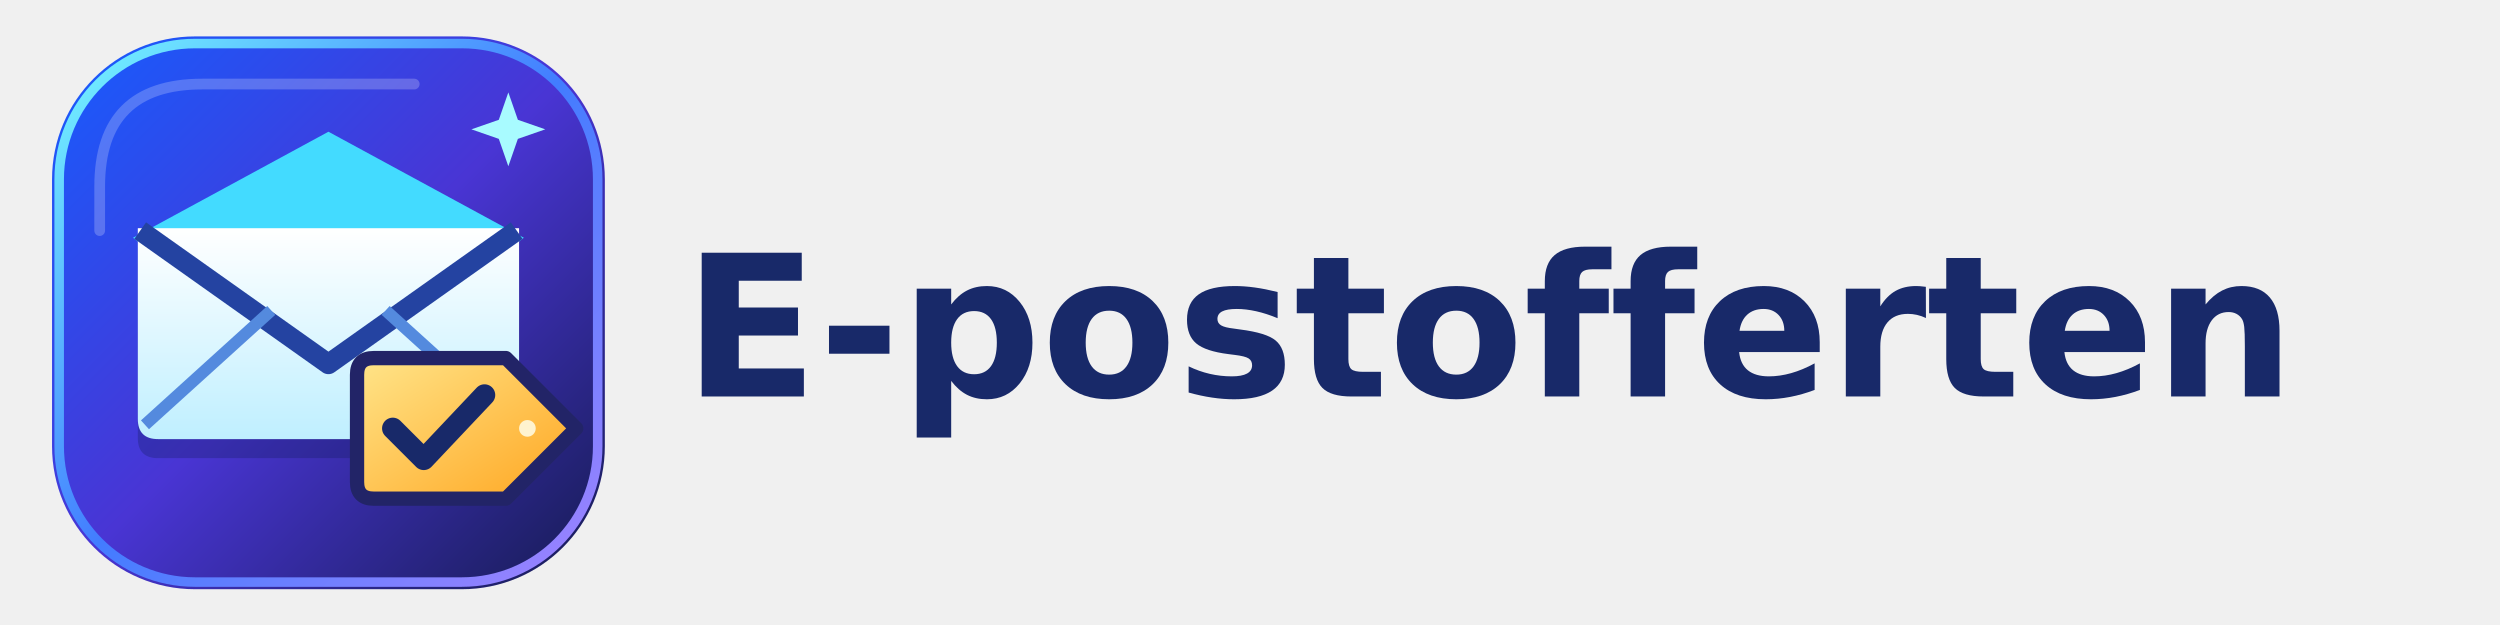
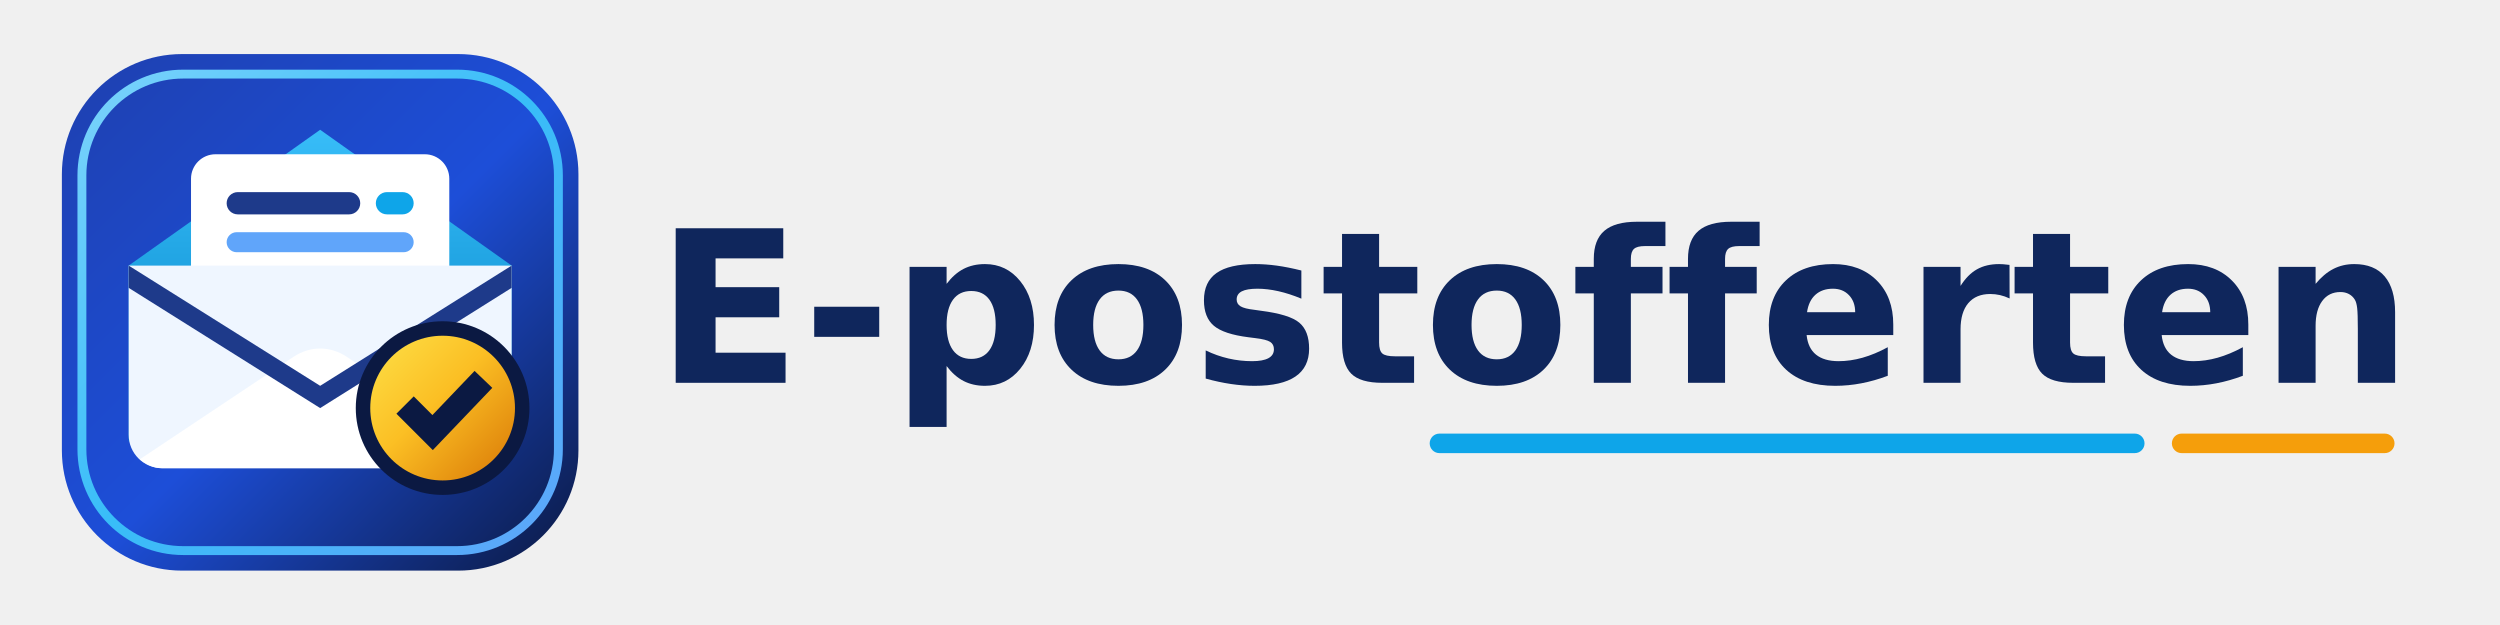
<svg xmlns="http://www.w3.org/2000/svg" width="180mm" height="45mm" viewBox="0 0 1280 320" role="img">
  <defs>
-     <linearGradient id="badge" x1="0" y1="0" x2="1" y2="1">
-       <stop stop-color="#165DFF" />
-       <stop offset=".5" stop-color="#4935D4" />
-       <stop offset="1" stop-color="#151B50" />
+     <linearGradient id="mo-plate" x1="0" y1="0" x2="1" y2="1">
+       <stop offset="0" stop-color="#1E40AF" />
+       <stop offset="0.52" stop-color="#1D4ED8" />
+       <stop offset="1" stop-color="#0B1942" />
    </linearGradient>
-     <linearGradient id="edge" x1="0" y1="0" x2="1" y2="1">
-       <stop stop-color="#75F8FF" />
-       <stop offset=".5" stop-color="#427CFF" />
-       <stop offset="1" stop-color="#A183FF" />
+     <linearGradient id="mo-rim" x1="0" y1="0" x2="1" y2="1">
+       <stop offset="0" stop-color="#7DD3FC" />
+       <stop offset="0.5" stop-color="#38BDF8" />
+       <stop offset="1" stop-color="#60A5FA" />
    </linearGradient>
-     <linearGradient id="paper" x1="0" y1="0" x2="0" y2="1">
-       <stop stop-color="#FFFFFF" />
-       <stop offset="1" stop-color="#BFEFFF" />
+     <linearGradient id="mo-flap" x1="0" y1="0" x2="0" y2="1">
+       <stop offset="0" stop-color="#38BDF8" />
+       <stop offset="1" stop-color="#0284C7" />
    </linearGradient>
-     <linearGradient id="tag" x1="0" y1="0" x2="1" y2="1">
-       <stop stop-color="#FFE58A" />
-       <stop offset="1" stop-color="#FFA51F" />
+     <linearGradient id="mo-seal" x1="0" y1="0" x2="1" y2="1">
+       <stop offset="0" stop-color="#FDE047" />
+       <stop offset="0.45" stop-color="#FBBF24" />
+       <stop offset="1" stop-color="#D97706" />
    </linearGradient>
  </defs>
-   <g transform="translate(12 4) scale(.61)">
-     <rect x="24" y="24" width="464" height="464" rx="120" fill="url(#badge)" />
-     <rect x="30" y="30" width="452" height="452" rx="114" fill="none" stroke="url(#edge)" stroke-width="8" />
-     <path d="M64 187V150Q64 64 150 64H328" fill="none" stroke="#FFFFFF" stroke-opacity=".22" stroke-width="9" stroke-linecap="round" />
-     <path d="M92 193 256 104 420 193 256 320Z" fill="#43DBFF" />
-     <path d="M96 201H416V361Q416 378 399 378H113Q96 378 96 361Z" fill="#111A59" opacity=".3" />
-     <path d="M96 185H416V345Q416 362 399 362H113Q96 362 96 345Z" fill="url(#paper)" />
-     <path d="M98 187 256 299 414 187" fill="none" stroke="#2443A1" stroke-width="17" stroke-linejoin="round" />
-     <path d="m102 350 106-96m202 96-106-96" fill="none" stroke="#548ADE" stroke-width="10" />
-     <path d="M294 294H405L464 353 405 412H294Q280 412 280 398V308Q280 294 294 294Z" fill="url(#tag)" stroke="#222467" stroke-width="12" stroke-linejoin="round" />
-     <path d="m310 353 26 26 51-54" fill="none" stroke="#182969" stroke-width="18" stroke-linecap="round" stroke-linejoin="round" />
-     <circle cx="423" cy="353" r="7" fill="#FFF3CF" />
-     <path d="m407 71 8 23 23 8-23 8-8 23-8-23-23-8 23-8Z" fill="#A8FBFF" />
+   <g id="lager-symbol">
+     <g id="lager-symbolplatta">
+       <path id="symbol-basplatta" fill="url(#mo-plate)" d="M 93.24 27.68 H 234.6 C 268.6 27.68 296.16 55.24 296.16 89.24 V 230.6 C 296.16 264.6 268.6 292.16 234.6 292.16 H 93.24 C 59.24 292.16 31.68 264.6 31.68 230.6 V 89.24 C 31.68 55.24 59.24 27.68 93.24 27.68Z" />
+       <path id="symbol-innerkant" fill="url(#mo-rim)" fill-rule="evenodd" d="M 93.81 35.66 H 234.03 C 263.94 35.66 288.18 59.9 288.18 89.81 V 230.03 C 288.18 259.94 263.94 284.18 234.03 284.18 H 93.81 C 63.9 284.18 39.66 259.94 39.66 230.03 V 89.81 C 39.66 59.9 63.9 35.66 93.81 35.66Z M 93.81 40.22 H 234.03 C 261.42 40.22 283.62 62.42 283.62 89.81 V 230.03 C 283.62 257.42 261.42 279.62 234.03 279.62 H 93.81 C 66.42 279.62 44.22 257.42 44.22 230.03 V 89.81 C 44.22 62.42 66.42 40.22 93.81 40.22Z" />
+     </g>
+     <g id="lager-kuvert-bak">
+       <path id="kuvert-bakflik" fill="url(#mo-flap)" d="M 65.88 135.98 L 163.92 66.44 L 261.96 135.98 V 226.04 H 65.88Z" />
+     </g>
+     <g id="lager-offertblad">
+       <path id="offertblad-ark" fill="#FFFFFF" d="M 110.34 78.98 H 217.5 C 224.43 78.98 230.04 84.59 230.04 91.52 V 190.7 H 97.8 V 91.52 C 97.8 84.59 103.41 78.98 110.34 78.98Z" />
+       <path id="offertblad-rad-1" fill="#1E3A8A" d="M 121.74 98.36 H 178.74 C 181.89 98.36 184.44 100.91 184.44 104.06 V 104.06 C 184.44 107.21 181.89 109.76 178.74 109.76 H 121.74 C 118.59 109.76 116.04 107.21 116.04 104.06 V 104.06 C 116.04 100.91 118.59 98.36 121.74 98.36Z" />
+       <path id="offertblad-prisbricka" fill="#0EA5E9" d="M 198.12 98.36 H 206.1 C 209.25 98.36 211.8 100.91 211.8 104.06 V 104.06 C 211.8 107.21 209.25 109.76 206.1 109.76 H 198.12 C 194.97 109.76 192.42 107.21 192.42 104.06 V 104.06 C 192.42 100.91 194.97 98.36 198.12 98.36Z" />
+       <path id="offertblad-rad-2" fill="#60A5FA" d="M 121.17 118.88 H 206.67 C 209.5 118.88 211.8 121.18 211.8 124.01 V 124.01 C 211.8 126.84 209.5 129.14 206.67 129.14 H 121.17 C 118.34 129.14 116.04 126.84 116.04 124.01 V 124.01 C 116.04 121.18 118.34 118.88 121.17 118.88Z" />
+     </g>
+     <g id="lager-kuvert-fram">
+       <path id="kuvert-sidovingar" fill="#EFF6FF" d="M 65.88 135.98 H 261.96 V 222.62 C 261.96 232.06 254.3 239.72 244.86 239.72 H 82.98 C 73.54 239.72 65.88 232.06 65.88 222.62Z" />
+       <path id="kuvert-bottenflik" fill="#FFFFFF" d="M 71.58 235.16 L 150.24 182.72 C 158.79 177.02 169.05 177.02 177.6 182.72 L 256.26 235.16 C 252.84 238.01 248.85 239.72 244.86 239.72 H 82.98 C 78.99 239.72 75 238.01 71.58 235.16Z" />
+       <path id="kuvert-v-fals" fill="#1E3A8A" d="M 65.88 135.98 L 163.92 197.54 L 261.96 135.98 V 147.38 L 163.92 208.94 L 65.88 147.38Z" />
+     </g>
+     <g id="lager-offertsigill">
+       <path id="sigill-kontur" fill="#0B1942" d="M 226.62 164.48 C 251.18 164.48 271.08 184.38 271.08 208.94 C 271.08 233.5 251.18 253.4 226.62 253.4 C 202.06 253.4 182.16 233.5 182.16 208.94 C 182.16 184.38 202.06 164.48 226.62 164.48Z" />
+       <path id="sigill-guldbricka" fill="url(#mo-seal)" d="M 226.62 171.89 C 247.08 171.89 263.67 188.48 263.67 208.94 C 263.67 229.4 247.08 245.99 226.62 245.99 C 206.16 245.99 189.57 229.4 189.57 208.94 C 189.57 188.48 206.16 171.89 226.62 171.89Z" />
+       <path id="sigill-bock" fill="#0B1942" d="M 202.96 211.82 L 221.59 230.45 L 252.05 198.58 L 242.98 189.91 L 221.39 212.51 L 211.83 202.95Z" />
+     </g>
  </g>
-   <g fill="#182969" transform="translate(350 203) scale(0.04930082 -0.04930082)">
-     <path transform="translate(0 0)" d="M188 1493H1227V1202H573V924H1188V633H573V291H1249V0H188Z" />
-     <path transform="translate(1399 0)" d="M111 735H739V444H111Z" />
-     <path transform="translate(2249 0)" d="M530 162V-426H172V1120H530V956Q604 1054 694.0 1100.5Q784 1147 901 1147Q1108 1147 1241.0 982.5Q1374 818 1374 559Q1374 300 1241.0 135.5Q1108 -29 901 -29Q784 -29 694.0 17.5Q604 64 530 162ZM768 887Q653 887 591.5 802.5Q530 718 530 559Q530 400 591.5 315.5Q653 231 768 231Q883 231 943.5 315.0Q1004 399 1004 559Q1004 719 943.5 803.0Q883 887 768 887Z" />
-     <path transform="translate(3715 0)" d="M705 891Q586 891 523.5 805.5Q461 720 461 559Q461 398 523.5 312.5Q586 227 705 227Q822 227 884.0 312.5Q946 398 946 559Q946 720 884.0 805.5Q822 891 705 891ZM705 1147Q994 1147 1156.5 991.0Q1319 835 1319 559Q1319 283 1156.5 127.0Q994 -29 705 -29Q415 -29 251.5 127.0Q88 283 88 559Q88 835 251.5 991.0Q415 1147 705 1147Z" />
-     <path transform="translate(5122 0)" d="M1047 1085V813Q932 861 825.0 885.0Q718 909 623 909Q521 909 471.5 883.5Q422 858 422 805Q422 762 459.5 739.0Q497 716 594 705L657 696Q932 661 1027.0 581.0Q1122 501 1122 330Q1122 151 990.0 61.0Q858 -29 596 -29Q485 -29 366.5 -11.5Q248 6 123 41V313Q230 261 342.5 235.0Q455 209 571 209Q676 209 729.0 238.0Q782 267 782 324Q782 372 745.5 395.5Q709 419 600 432L537 440Q298 470 202.0 551.0Q106 632 106 797Q106 975 228.0 1061.0Q350 1147 602 1147Q701 1147 810.0 1132.0Q919 1117 1047 1085Z" />
-     <path transform="translate(6341 0)" d="M563 1438V1120H932V864H563V389Q563 311 594.0 283.5Q625 256 717 256H901V0H594Q382 0 293.5 88.5Q205 177 205 389V864H27V1120H205V1438Z" />
-     <path transform="translate(7320 0)" d="M705 891Q586 891 523.5 805.5Q461 720 461 559Q461 398 523.5 312.5Q586 227 705 227Q822 227 884.0 312.5Q946 398 946 559Q946 720 884.0 805.5Q822 891 705 891ZM705 1147Q994 1147 1156.5 991.0Q1319 835 1319 559Q1319 283 1156.5 127.0Q994 -29 705 -29Q415 -29 251.5 127.0Q88 283 88 559Q88 835 251.5 991.0Q415 1147 705 1147Z" />
-     <path transform="translate(8727 0)" d="M909 1556V1321H711Q635 1321 605.0 1293.5Q575 1266 575 1198V1120H881V864H575V0H217V864H39V1120H217V1198Q217 1381 319.0 1468.5Q421 1556 635 1556Z" />
-     <path transform="translate(9618 0)" d="M909 1556V1321H711Q635 1321 605.0 1293.5Q575 1266 575 1198V1120H881V864H575V0H217V864H39V1120H217V1198Q217 1381 319.0 1468.5Q421 1556 635 1556Z" />
-     <path transform="translate(10509 0)" d="M1290 563V461H453Q466 335 544.0 272.0Q622 209 762 209Q875 209 993.5 242.5Q1112 276 1237 344V68Q1110 20 983.0 -4.5Q856 -29 729 -29Q425 -29 256.5 125.5Q88 280 88 559Q88 833 253.5 990.0Q419 1147 709 1147Q973 1147 1131.5 988.0Q1290 829 1290 563ZM922 682Q922 784 862.5 846.5Q803 909 707 909Q603 909 538.0 850.5Q473 792 457 682Z" />
-     <path transform="translate(11898 0)" d="M1004 815Q957 837 910.5 847.5Q864 858 817 858Q679 858 604.5 769.5Q530 681 530 516V0H172V1120H530V936Q599 1046 688.5 1096.5Q778 1147 903 1147Q921 1147 942.0 1145.5Q963 1144 1003 1139Z" />
-     <path transform="translate(12908 0)" d="M563 1438V1120H932V864H563V389Q563 311 594.0 283.5Q625 256 717 256H901V0H594Q382 0 293.5 88.5Q205 177 205 389V864H27V1120H205V1438Z" />
-     <path transform="translate(13887 0)" d="M1290 563V461H453Q466 335 544.0 272.0Q622 209 762 209Q875 209 993.5 242.5Q1112 276 1237 344V68Q1110 20 983.0 -4.5Q856 -29 729 -29Q425 -29 256.5 125.5Q88 280 88 559Q88 833 253.5 990.0Q419 1147 709 1147Q973 1147 1131.5 988.0Q1290 829 1290 563ZM922 682Q922 784 862.5 846.5Q803 909 707 909Q603 909 538.0 850.5Q473 792 457 682Z" />
-     <path transform="translate(15276 0)" d="M1298 682V0H938V111V522Q938 667 931.5 722.0Q925 777 909 803Q888 838 852.0 857.5Q816 877 770 877Q658 877 594.0 790.5Q530 704 530 551V0H172V1120H530V956Q611 1054 702.0 1100.5Q793 1147 903 1147Q1097 1147 1197.5 1028.0Q1298 909 1298 682Z" />
+   <g id="lager-ordbild">
+     <path id="bokstav-01-E" fill="#0F265C" d="M 345.96 116.87 H 401.03 V 132.29 H 366.37 V 147.03 H 398.96 V 162.45 H 366.37 V 180.58 H 402.2 V 196 H 345.96Z" />
+     <path id="bokstav-02-hyphen" fill="#0F265C" d="M 416.88 157.05 H 450.16 V 172.47 H 416.88Z" />
+     <path id="bokstav-03-p" fill="#0F265C" d="M 484.66 187.41 V 218.58 H 465.69 V 136.64 H 484.66 V 145.33 Q 488.59 140.14 493.36 137.67 Q 498.13 135.21 504.33 135.21 Q 515.3 135.21 522.35 143.93 Q 529.4 152.65 529.4 166.37 Q 529.4 180.1 522.35 188.82 Q 515.3 197.54 504.33 197.54 Q 498.13 197.54 493.36 195.07 Q 488.59 192.61 484.66 187.41Z M 497.28 148.99 Q 491.18 148.99 487.92 153.47 Q 484.66 157.95 484.66 166.37 Q 484.66 174.8 487.92 179.28 Q 491.18 183.76 497.28 183.76 Q 503.37 183.76 506.58 179.31 Q 509.79 174.85 509.79 166.37 Q 509.79 157.89 506.58 153.44 Q 503.37 148.99 497.28 148.99Z" />
+     <path id="bokstav-04-o" fill="#0F265C" d="M 572.64 148.78 Q 566.34 148.78 563.03 153.31 Q 559.71 157.84 559.71 166.37 Q 559.71 174.91 563.03 179.44 Q 566.34 183.97 572.64 183.97 Q 578.85 183.97 582.13 179.44 Q 585.42 174.91 585.42 166.37 Q 585.42 157.84 582.13 153.31 Q 578.85 148.78 572.64 148.78Z M 572.64 135.21 Q 587.96 135.21 596.57 143.48 Q 605.19 151.75 605.19 166.37 Q 605.19 181 596.57 189.27 Q 587.96 197.54 572.64 197.54 Q 557.27 197.54 548.61 189.27 Q 539.94 181 539.94 166.37 Q 539.94 151.75 548.61 143.48 Q 557.27 135.21 572.64 135.21Z" />
+     <path id="bokstav-05-s" fill="#0F265C" d="M 666.3 138.5 V 152.91 Q 660.2 150.37 654.53 149.09 Q 648.86 147.82 643.82 147.82 Q 638.42 147.82 635.79 149.17 Q 633.17 150.53 633.17 153.34 Q 633.17 155.61 635.16 156.83 Q 637.15 158.05 642.29 158.63 L 645.63 159.11 Q 660.2 160.97 665.24 165.21 Q 670.27 169.45 670.27 178.51 Q 670.27 188 663.28 192.77 Q 656.28 197.54 642.39 197.54 Q 636.51 197.54 630.23 196.61 Q 623.95 195.68 617.32 193.83 V 179.41 Q 623 182.17 628.96 183.54 Q 634.92 184.92 641.07 184.92 Q 646.63 184.92 649.44 183.39 Q 652.25 181.85 652.25 178.83 Q 652.25 176.28 650.32 175.04 Q 648.38 173.79 642.61 173.1 L 639.27 172.68 Q 626.6 171.09 621.51 166.8 Q 616.42 162.5 616.42 153.76 Q 616.42 144.32 622.89 139.77 Q 629.36 135.21 642.71 135.21 Q 647.96 135.21 653.74 136 Q 659.51 136.8 666.3 138.5Z" />
+     <path id="bokstav-06-t" fill="#0F265C" d="M 706.1 119.79 V 136.64 H 725.66 V 150.21 H 706.1 V 175.38 Q 706.1 179.52 707.74 180.97 Q 709.38 182.43 714.26 182.43 H 724.01 V 196 H 707.74 Q 696.51 196 691.82 191.31 Q 687.12 186.62 687.12 175.38 V 150.21 H 677.69 V 136.64 H 687.12 V 119.79Z" />
+     <path id="bokstav-07-o" fill="#0F265C" d="M 766.36 148.78 Q 760.05 148.78 756.74 153.31 Q 753.43 157.84 753.43 166.37 Q 753.43 174.91 756.74 179.44 Q 760.05 183.97 766.36 183.97 Q 772.56 183.97 775.85 179.44 Q 779.13 174.91 779.13 166.37 Q 779.13 157.84 775.85 153.31 Q 772.56 148.78 766.36 148.78Z M 766.36 135.21 Q 781.68 135.21 790.29 143.48 Q 798.9 151.75 798.9 166.37 Q 798.9 181 790.29 189.27 Q 781.68 197.54 766.36 197.54 Q 750.99 197.54 742.32 189.27 Q 733.66 181 733.66 166.37 Q 733.66 151.75 742.32 143.48 Q 750.99 135.21 766.36 135.21Z" />
+     <path id="bokstav-08-f" fill="#0F265C" d="M 852.7 113.53 V 125.99 H 842.2 Q 838.17 125.99 836.59 127.44 Q 835 128.9 835 132.51 V 136.64 H 851.21 V 150.21 H 835 V 196 H 816.02 V 150.21 H 806.59 V 136.64 H 816.02 V 132.51 Q 816.02 122.81 821.43 118.17 Q 826.83 113.53 838.17 113.53Z" />
+     <path id="bokstav-09-f" fill="#0F265C" d="M 900.93 113.53 V 125.99 H 890.43 Q 886.4 125.99 884.82 127.44 Q 883.23 128.9 883.23 132.51 V 136.64 H 899.44 V 150.21 H 883.23 V 196 H 864.25 V 150.21 H 854.82 V 136.64 H 864.25 V 132.51 Q 864.25 122.81 869.66 118.17 Q 875.06 113.53 886.4 113.53Z" />
+     <path id="bokstav-10-e" fill="#0F265C" d="M 969.35 166.16 V 171.57 H 924.99 Q 925.68 178.25 929.81 181.58 Q 933.95 184.92 941.37 184.92 Q 947.36 184.92 953.64 183.15 Q 959.92 181.37 966.54 177.77 V 192.4 Q 959.81 194.94 953.08 196.24 Q 946.35 197.54 939.62 197.54 Q 923.5 197.54 914.57 189.35 Q 905.64 181.16 905.64 166.37 Q 905.64 151.85 914.42 143.53 Q 923.19 135.21 938.56 135.21 Q 952.55 135.21 960.95 143.64 Q 969.35 152.06 969.35 166.16Z M 949.85 159.85 Q 949.85 154.45 946.69 151.14 Q 943.54 147.82 938.45 147.82 Q 932.94 147.82 929.49 150.92 Q 926.05 154.02 925.2 159.85Z" />
+     <path id="bokstav-11-r" fill="#0F265C" d="M 1028.92 152.81 Q 1026.43 151.64 1023.97 151.08 Q 1021.5 150.53 1019.01 150.53 Q 1011.7 150.53 1007.75 155.22 Q 1003.8 159.91 1003.8 168.65 V 196 H 984.83 V 136.64 H 1003.8 V 146.39 Q 1007.46 140.56 1012.2 137.89 Q 1016.94 135.21 1023.57 135.21 Q 1024.52 135.21 1025.64 135.29 Q 1026.75 135.37 1028.87 135.63Z" />
+     <path id="bokstav-12-t" fill="#0F265C" d="M 1059.87 119.79 V 136.64 H 1079.43 V 150.21 H 1059.87 V 175.38 Q 1059.87 179.52 1061.52 180.97 Q 1063.16 182.43 1068.04 182.43 H 1077.79 V 196 H 1061.52 Q 1050.28 196 1045.59 191.31 Q 1040.9 186.62 1040.9 175.38 V 150.21 H 1031.47 V 136.64 H 1040.9 V 119.79Z" />
+     <path id="bokstav-13-e" fill="#0F265C" d="M 1151.14 166.16 V 171.57 H 1106.78 Q 1107.47 178.25 1111.6 181.58 Q 1115.74 184.92 1123.16 184.92 Q 1129.14 184.92 1135.43 183.15 Q 1141.71 181.37 1148.33 177.77 V 192.4 Q 1141.6 194.94 1134.87 196.24 Q 1128.14 197.54 1121.41 197.54 Q 1105.3 197.54 1096.36 189.35 Q 1087.43 181.16 1087.43 166.37 Q 1087.43 151.85 1096.21 143.53 Q 1104.98 135.21 1120.35 135.21 Q 1134.34 135.21 1142.74 143.64 Q 1151.14 152.06 1151.14 166.16Z M 1131.64 159.85 Q 1131.64 154.45 1128.48 151.14 Q 1125.33 147.82 1120.24 147.82 Q 1114.73 147.82 1111.28 150.92 Q 1107.84 154.02 1106.99 159.85Z" />
+     <path id="bokstav-14-n" fill="#0F265C" d="M 1226.29 159.85 V 196 H 1207.21 V 190.12 V 168.33 Q 1207.21 160.65 1206.87 157.73 Q 1206.53 154.82 1205.68 153.44 Q 1204.56 151.59 1202.66 150.55 Q 1200.75 149.52 1198.31 149.52 Q 1192.37 149.52 1188.98 154.1 Q 1185.59 158.69 1185.59 166.8 V 196 H 1166.62 V 136.64 H 1185.59 V 145.33 Q 1189.88 140.14 1194.71 137.67 Q 1199.53 135.21 1205.36 135.21 Q 1215.64 135.21 1220.97 141.52 Q 1226.29 147.82 1226.29 159.85Z" />
+   </g>
+   <g id="lager-accentlinje">
+     <path id="accent-primar" fill="#0EA5E9" d="M737 222H1093C1095.76 222 1098 224.24 1098 227V227C1098 229.76 1095.76 232 1093 232H737C734.24 232 732 229.76 732 227V227C732 224.24 734.24 222 737 222Z" />
+     <path id="accent-guld" fill="#F59E0B" d="M1117 222H1221C1223.76 222 1226 224.24 1226 227V227C1226 229.76 1223.76 232 1221 232H1117C1114.24 232 1112 229.76 1112 227V227C1112 224.24 1114.24 222 1117 222Z" />
  </g>
</svg>
